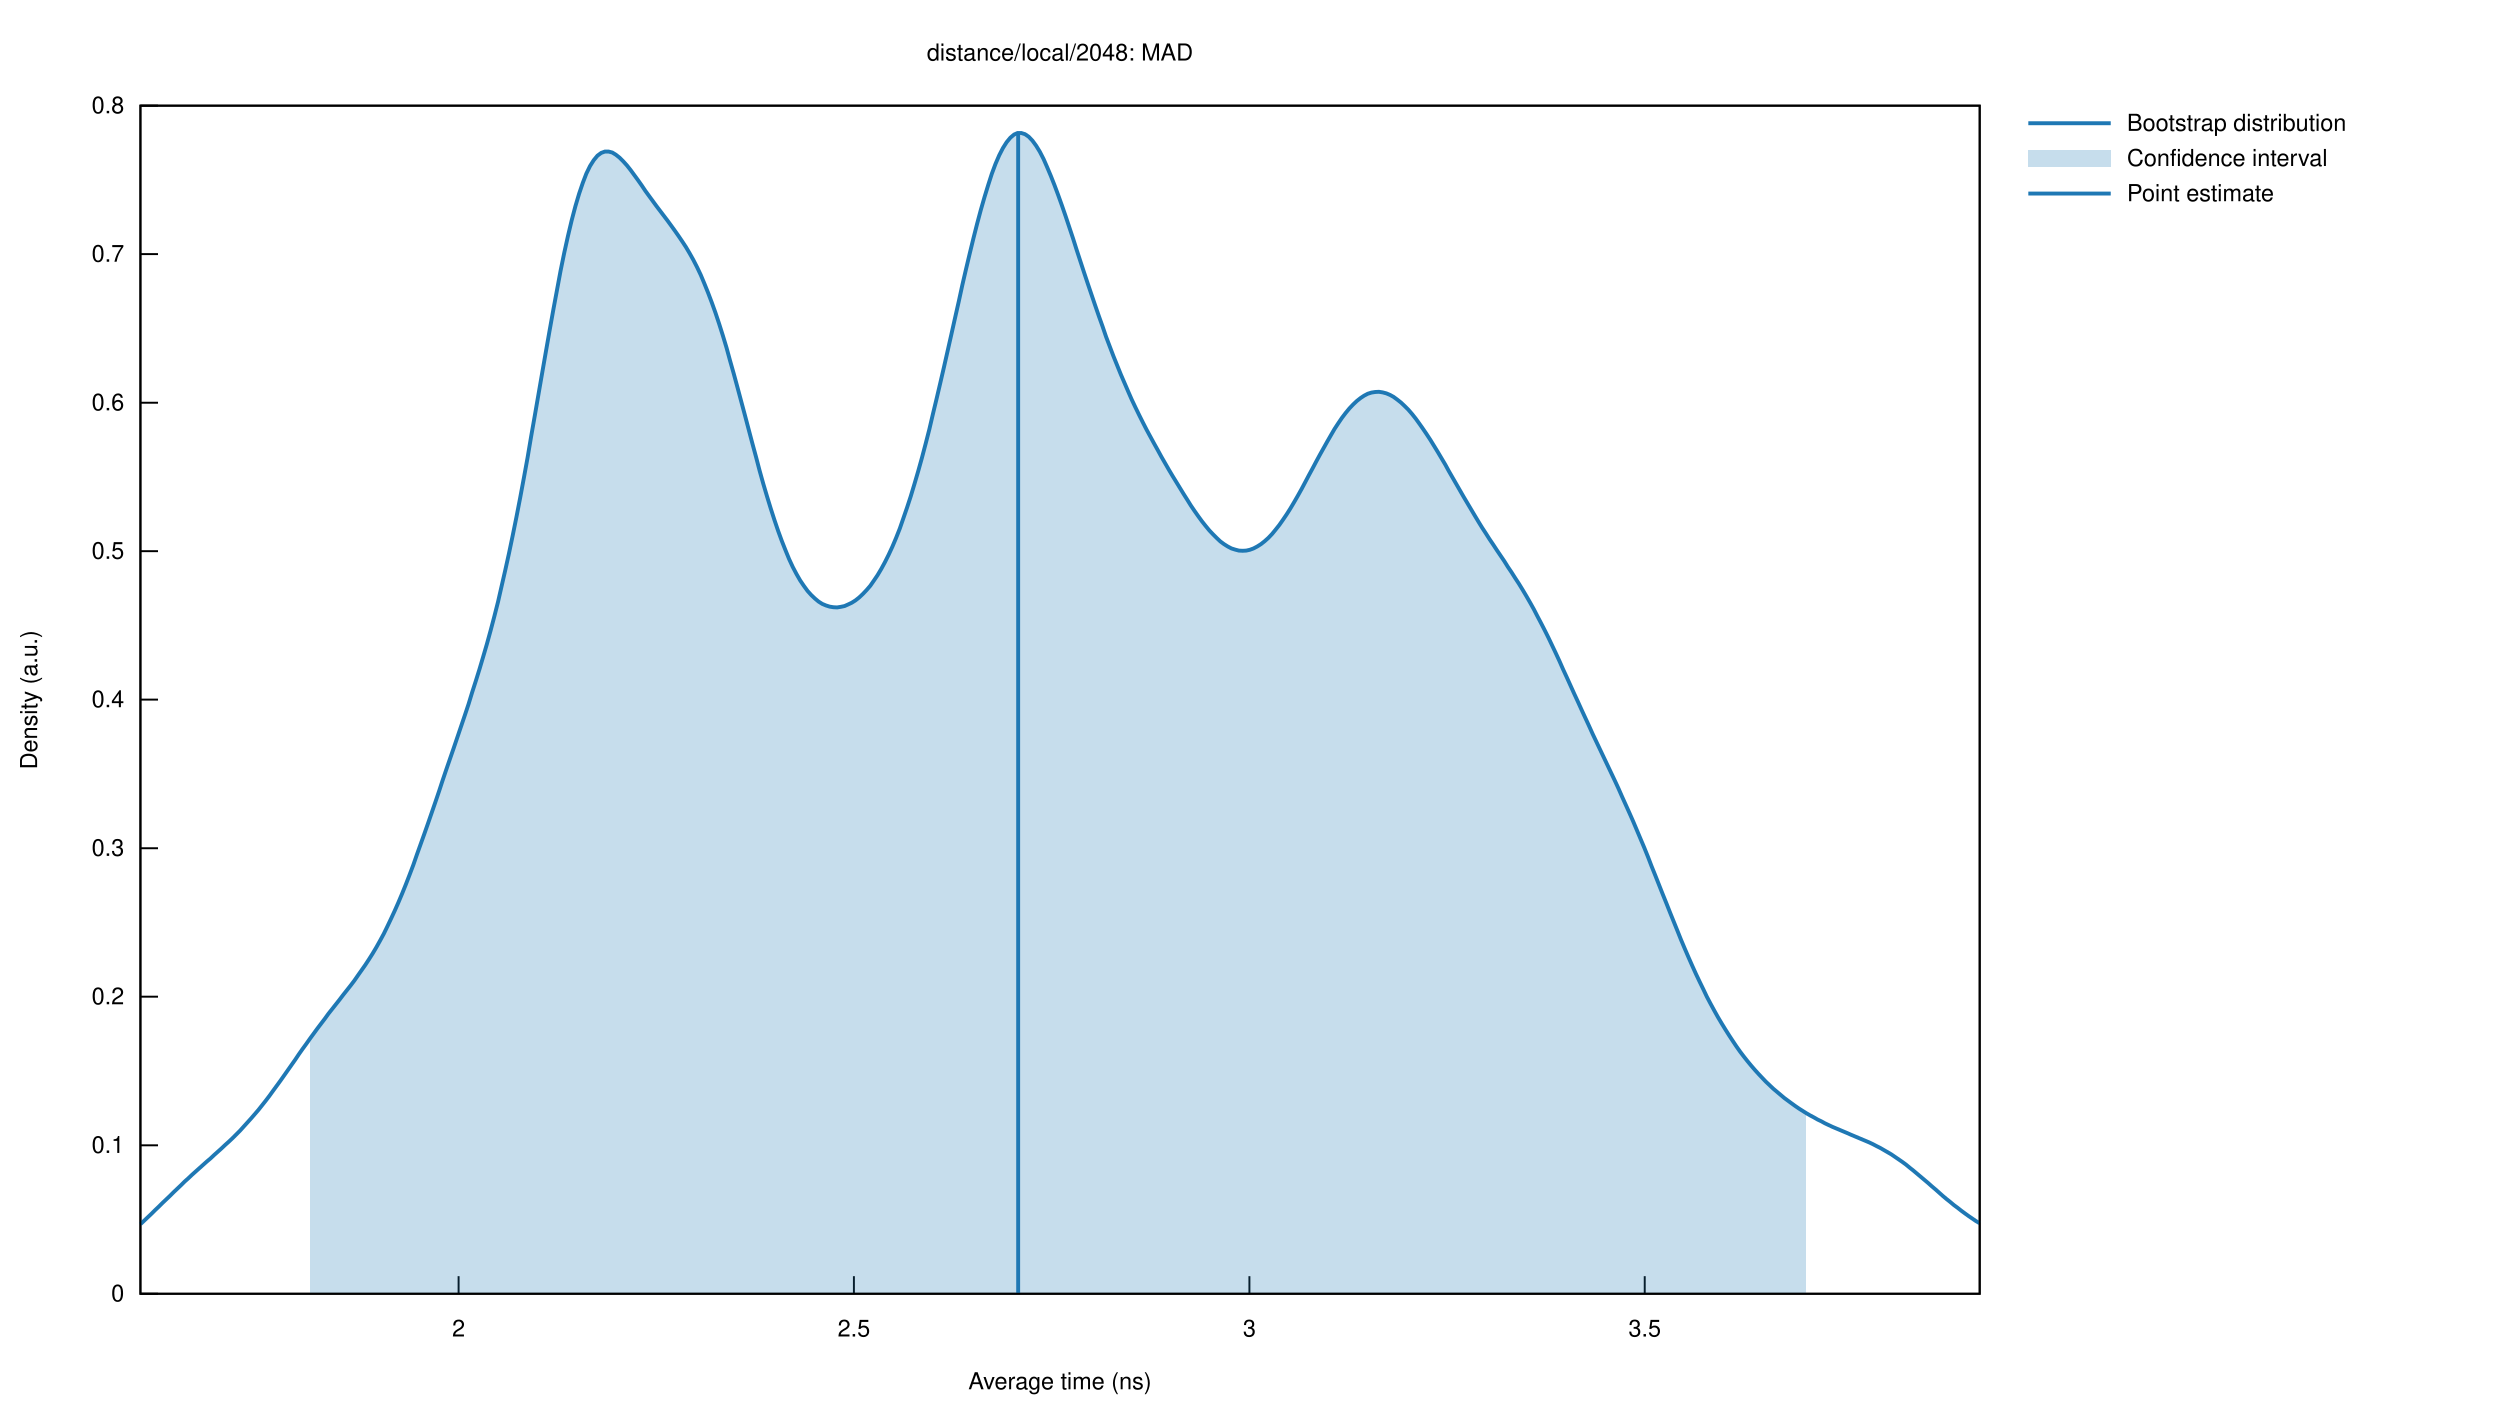
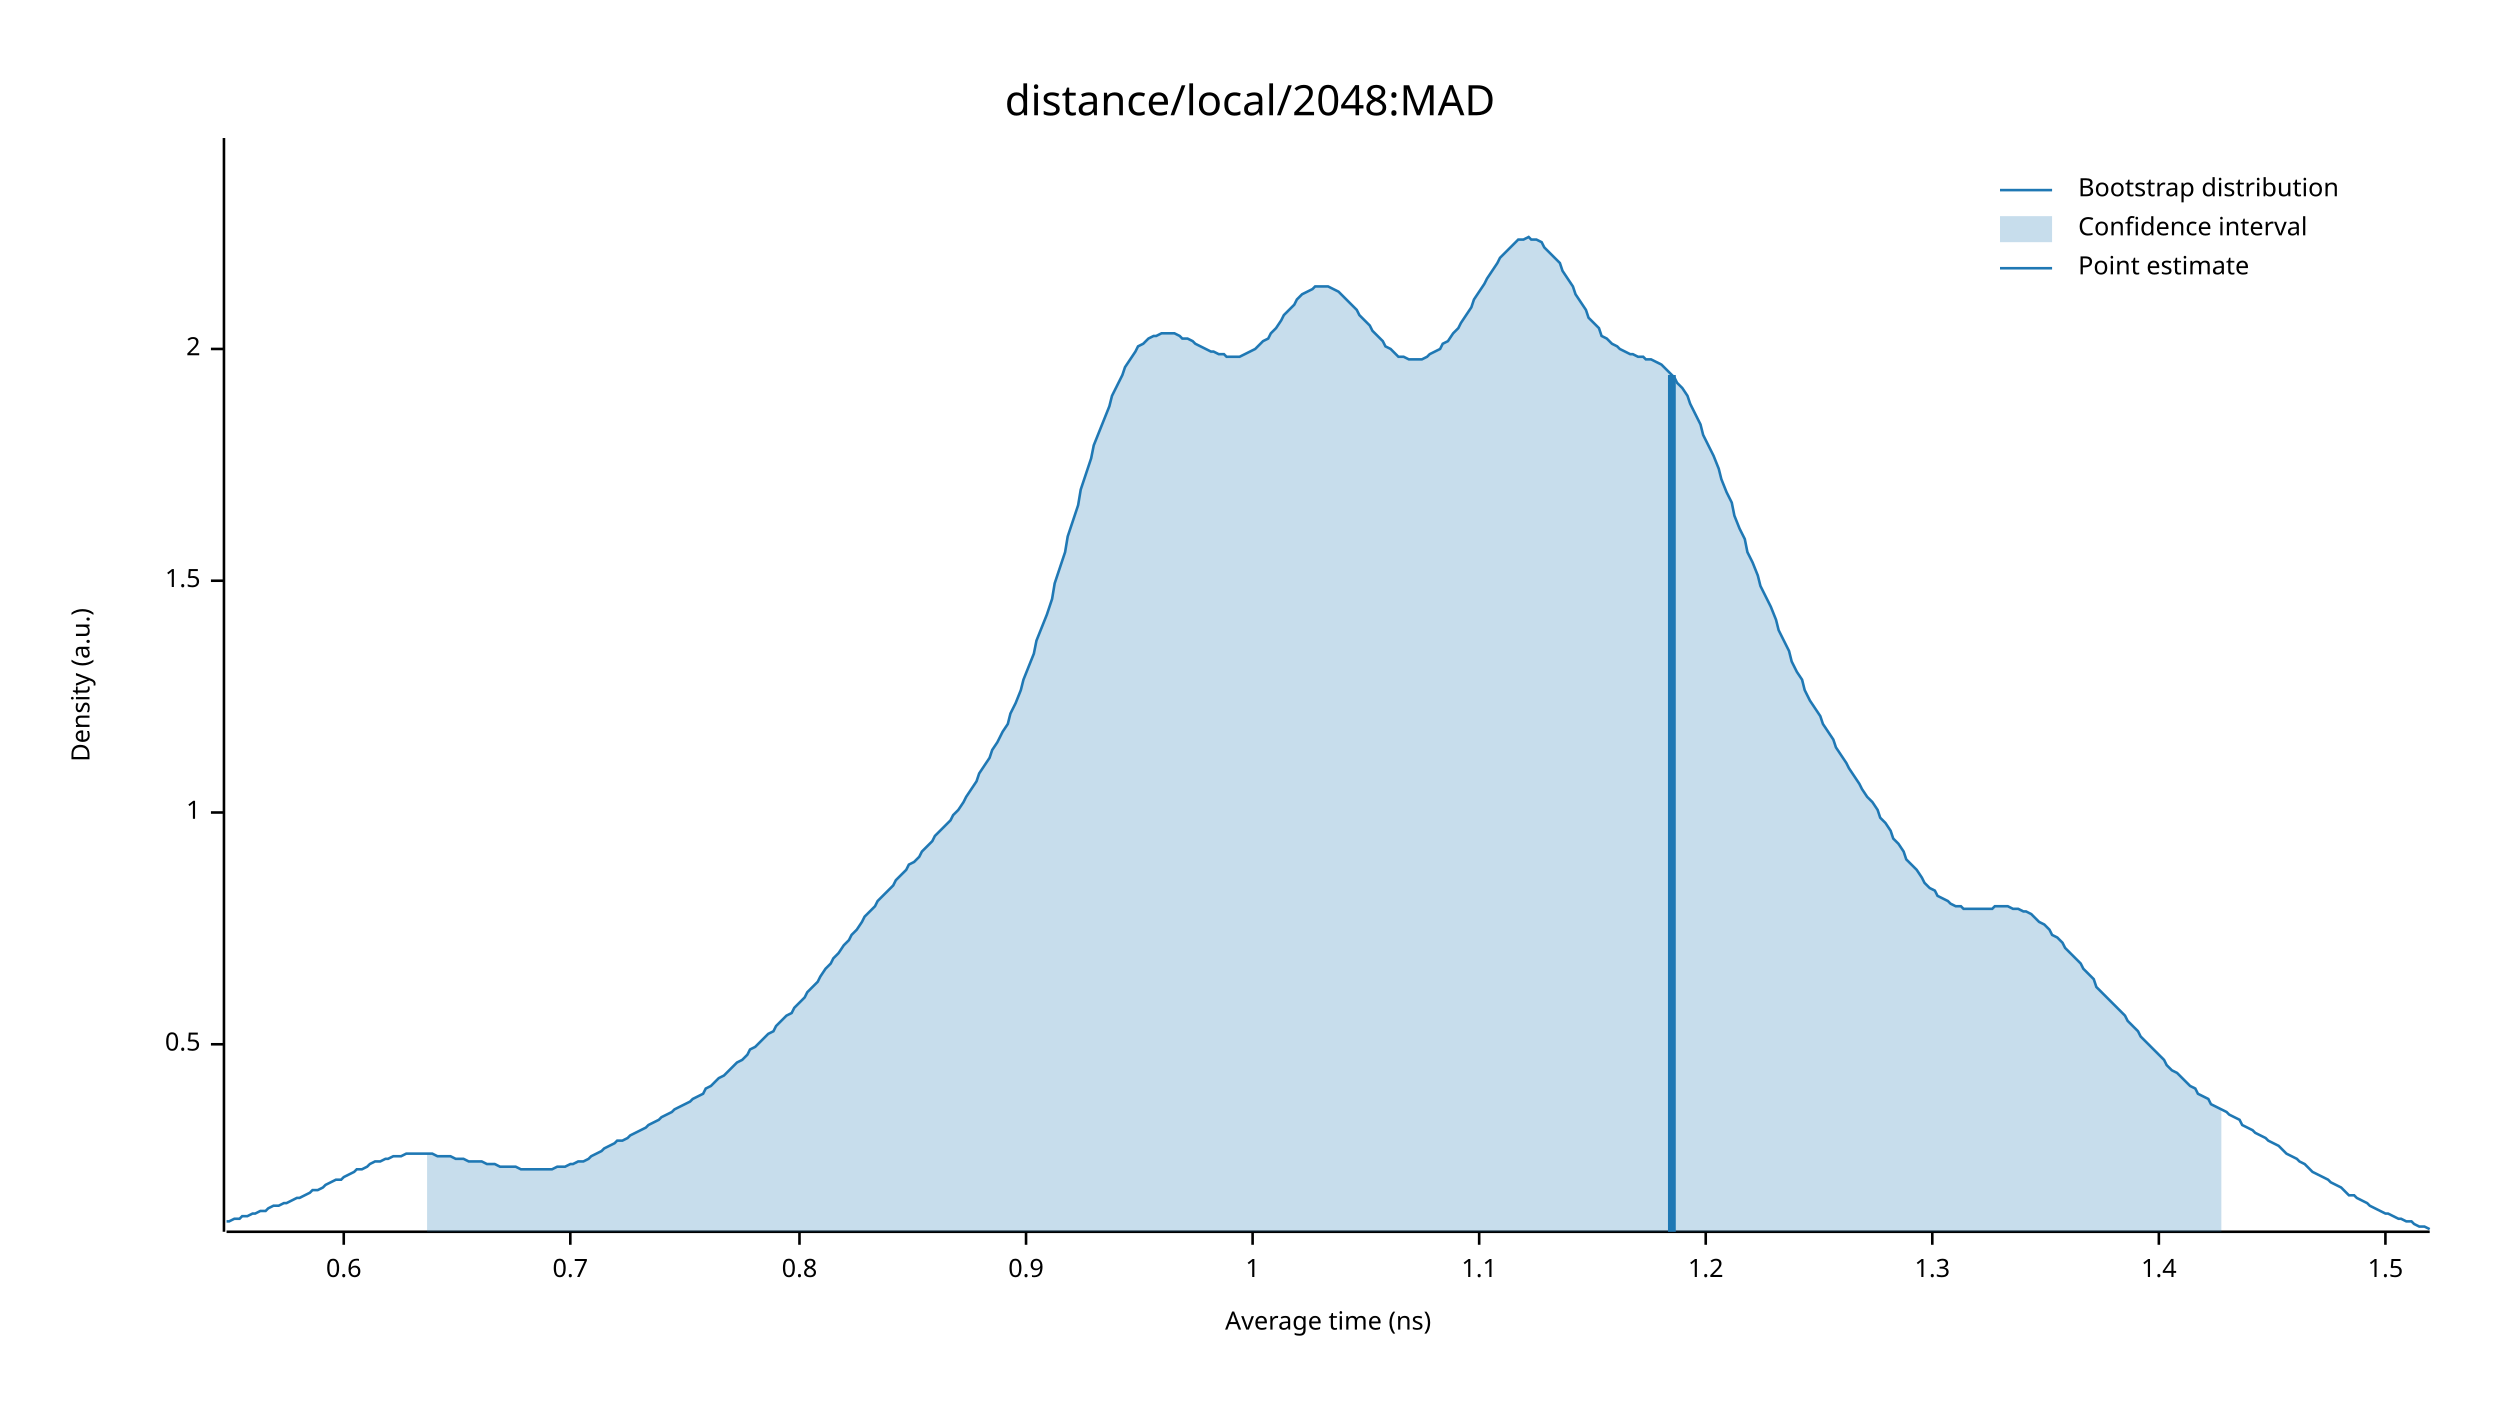
- <svg xmlns="http://www.w3.org/2000/svg" xmlns:xlink="http://www.w3.org/1999/xlink" viewBox="0 0 1280 720">
-   <g id="gnuplot_canvas">
-     <rect x="0" y="0" width="1280" height="720" fill="none" />
-     <defs>
-       <circle id="gpDot" r="0.5" stroke-width="0.5" stroke="currentColor" />
-       <path id="gpPt0" stroke-width="0.222" stroke="currentColor" d="M-1,0 h2 M0,-1 v2" />
-       <path id="gpPt1" stroke-width="0.222" stroke="currentColor" d="M-1,-1 L1,1 M1,-1 L-1,1" />
-       <path id="gpPt2" stroke-width="0.222" stroke="currentColor" d="M-1,0 L1,0 M0,-1 L0,1 M-1,-1 L1,1 M-1,1 L1,-1" />
-       <rect id="gpPt3" stroke-width="0.222" stroke="currentColor" x="-1" y="-1" width="2" height="2" />
-       <rect id="gpPt4" stroke-width="0.222" stroke="currentColor" fill="currentColor" x="-1" y="-1" width="2" height="2" />
-       <circle id="gpPt5" stroke-width="0.222" stroke="currentColor" cx="0" cy="0" r="1" />
-       <use xlink:href="#gpPt5" id="gpPt6" fill="currentColor" stroke="none" />
-       <path id="gpPt7" stroke-width="0.222" stroke="currentColor" d="M0,-1.33 L-1.33,0.67 L1.33,0.67 z" />
-       <use xlink:href="#gpPt7" id="gpPt8" fill="currentColor" stroke="none" />
-       <use xlink:href="#gpPt7" id="gpPt9" stroke="currentColor" transform="rotate(180)" />
-       <use xlink:href="#gpPt9" id="gpPt10" fill="currentColor" stroke="none" />
-       <use xlink:href="#gpPt3" id="gpPt11" stroke="currentColor" transform="rotate(45)" />
-       <use xlink:href="#gpPt11" id="gpPt12" fill="currentColor" stroke="none" />
-       <path id="gpPt13" stroke-width="0.222" stroke="currentColor" d="M0,1.330 L1.265,0.411 L0.782,-1.067 L-0.782,-1.076 L-1.265,0.411 z" />
-       <use xlink:href="#gpPt13" id="gpPt14" fill="currentColor" stroke="none" />
-       <filter id="textbox" filterUnits="objectBoundingBox" x="0" y="0" height="1" width="1">
-         <feFlood flood-color="white" flood-opacity="1" result="bgnd" />
-         <feComposite in="SourceGraphic" in2="bgnd" operator="atop" />
-       </filter>
-       <filter id="greybox" filterUnits="objectBoundingBox" x="0" y="0" height="1" width="1">
-         <feFlood flood-color="lightgrey" flood-opacity="1" result="grey" />
-         <feComposite in="SourceGraphic" in2="grey" operator="atop" />
-       </filter>
-     </defs>
-     <g fill="none" color="white" stroke="currentColor" stroke-width="1.00" stroke-linecap="butt" stroke-linejoin="miter">
- </g>
-     <g fill="none" color="black" stroke="currentColor" stroke-width="1.00" stroke-linecap="butt" stroke-linejoin="miter">
-       <path stroke="black" d="M71.9,662.4 L80.9,662.4  " />
-       <g transform="translate(63.6,666.3)" stroke="none" fill="black" font-family="Helvetica" font-size="12.00" text-anchor="end">
-         <text>
-           <tspan font-family="Helvetica"> 0</tspan>
-         </text>
-       </g>
-     </g>
-     <g fill="none" color="black" stroke="currentColor" stroke-width="1.00" stroke-linecap="butt" stroke-linejoin="miter">
-       <path stroke="black" d="M71.9,586.4 L80.9,586.4  " />
-       <g transform="translate(63.6,590.3)" stroke="none" fill="black" font-family="Helvetica" font-size="12.00" text-anchor="end">
-         <text>
-           <tspan font-family="Helvetica"> 0.1</tspan>
-         </text>
-       </g>
-     </g>
-     <g fill="none" color="black" stroke="currentColor" stroke-width="1.00" stroke-linecap="butt" stroke-linejoin="miter">
-       <path stroke="black" d="M71.9,510.3 L80.9,510.3  " />
-       <g transform="translate(63.6,514.2)" stroke="none" fill="black" font-family="Helvetica" font-size="12.00" text-anchor="end">
-         <text>
-           <tspan font-family="Helvetica"> 0.2</tspan>
-         </text>
-       </g>
-     </g>
-     <g fill="none" color="black" stroke="currentColor" stroke-width="1.00" stroke-linecap="butt" stroke-linejoin="miter">
-       <path stroke="black" d="M71.9,434.3 L80.9,434.3  " />
-       <g transform="translate(63.6,438.2)" stroke="none" fill="black" font-family="Helvetica" font-size="12.00" text-anchor="end">
-         <text>
-           <tspan font-family="Helvetica"> 0.3</tspan>
-         </text>
-       </g>
-     </g>
-     <g fill="none" color="black" stroke="currentColor" stroke-width="1.00" stroke-linecap="butt" stroke-linejoin="miter">
-       <path stroke="black" d="M71.9,358.2 L80.9,358.2  " />
-       <g transform="translate(63.6,362.1)" stroke="none" fill="black" font-family="Helvetica" font-size="12.00" text-anchor="end">
-         <text>
-           <tspan font-family="Helvetica"> 0.4</tspan>
-         </text>
-       </g>
-     </g>
-     <g fill="none" color="black" stroke="currentColor" stroke-width="1.00" stroke-linecap="butt" stroke-linejoin="miter">
-       <path stroke="black" d="M71.9,282.2 L80.9,282.2  " />
-       <g transform="translate(63.6,286.1)" stroke="none" fill="black" font-family="Helvetica" font-size="12.00" text-anchor="end">
-         <text>
-           <tspan font-family="Helvetica"> 0.5</tspan>
-         </text>
-       </g>
-     </g>
-     <g fill="none" color="black" stroke="currentColor" stroke-width="1.00" stroke-linecap="butt" stroke-linejoin="miter">
-       <path stroke="black" d="M71.9,206.2 L80.9,206.2  " />
-       <g transform="translate(63.6,210.1)" stroke="none" fill="black" font-family="Helvetica" font-size="12.00" text-anchor="end">
-         <text>
-           <tspan font-family="Helvetica"> 0.6</tspan>
-         </text>
-       </g>
-     </g>
-     <g fill="none" color="black" stroke="currentColor" stroke-width="1.00" stroke-linecap="butt" stroke-linejoin="miter">
-       <path stroke="black" d="M71.9,130.1 L80.9,130.1  " />
-       <g transform="translate(63.6,134.0)" stroke="none" fill="black" font-family="Helvetica" font-size="12.00" text-anchor="end">
-         <text>
-           <tspan font-family="Helvetica"> 0.7</tspan>
-         </text>
-       </g>
-     </g>
-     <g fill="none" color="black" stroke="currentColor" stroke-width="1.00" stroke-linecap="butt" stroke-linejoin="miter">
-       <path stroke="black" d="M71.9,54.1 L80.9,54.1  " />
-       <g transform="translate(63.6,58.0)" stroke="none" fill="black" font-family="Helvetica" font-size="12.00" text-anchor="end">
-         <text>
-           <tspan font-family="Helvetica"> 0.8</tspan>
-         </text>
-       </g>
-     </g>
-     <g fill="none" color="black" stroke="currentColor" stroke-width="1.00" stroke-linecap="butt" stroke-linejoin="miter">
-       <path stroke="black" d="M234.8,662.4 L234.8,653.4  " />
-       <g transform="translate(234.8,684.3)" stroke="none" fill="black" font-family="Helvetica" font-size="12.00" text-anchor="middle">
-         <text>
-           <tspan font-family="Helvetica"> 2</tspan>
-         </text>
-       </g>
-     </g>
-     <g fill="none" color="black" stroke="currentColor" stroke-width="1.00" stroke-linecap="butt" stroke-linejoin="miter">
-       <path stroke="black" d="M437.2,662.4 L437.2,653.4  " />
-       <g transform="translate(437.2,684.3)" stroke="none" fill="black" font-family="Helvetica" font-size="12.00" text-anchor="middle">
-         <text>
-           <tspan font-family="Helvetica"> 2.5</tspan>
-         </text>
-       </g>
-     </g>
-     <g fill="none" color="black" stroke="currentColor" stroke-width="1.00" stroke-linecap="butt" stroke-linejoin="miter">
-       <path stroke="black" d="M639.7,662.4 L639.7,653.4  " />
-       <g transform="translate(639.7,684.3)" stroke="none" fill="black" font-family="Helvetica" font-size="12.00" text-anchor="middle">
-         <text>
-           <tspan font-family="Helvetica"> 3</tspan>
-         </text>
-       </g>
-     </g>
-     <g fill="none" color="black" stroke="currentColor" stroke-width="1.00" stroke-linecap="butt" stroke-linejoin="miter">
-       <path stroke="black" d="M842.1,662.4 L842.1,653.4  " />
-       <g transform="translate(842.1,684.3)" stroke="none" fill="black" font-family="Helvetica" font-size="12.00" text-anchor="middle">
-         <text>
-           <tspan font-family="Helvetica"> 3.5</tspan>
-         </text>
-       </g>
-     </g>
-     <g fill="none" color="black" stroke="currentColor" stroke-width="1.00" stroke-linecap="butt" stroke-linejoin="miter">
- </g>
-     <g fill="none" color="black" stroke="currentColor" stroke-width="1.00" stroke-linecap="butt" stroke-linejoin="miter">
-       <path stroke="black" d="M71.9,54.1 L71.9,662.4 L1013.6,662.4 L1013.6,54.1 L71.9,54.1 Z  " />
-     </g>
-     <g fill="none" color="black" stroke="currentColor" stroke-width="1.00" stroke-linecap="butt" stroke-linejoin="miter">
-       <g transform="translate(19.0,358.3) rotate(270)" stroke="none" fill="black" font-family="Helvetica" font-size="12.00" text-anchor="middle">
-         <text>
-           <tspan font-family="Helvetica">Density (a.u.)</tspan>
-         </text>
-       </g>
-     </g>
-     <g fill="none" color="black" stroke="currentColor" stroke-width="1.00" stroke-linecap="butt" stroke-linejoin="miter">
-       <g transform="translate(542.7,711.3)" stroke="none" fill="black" font-family="Helvetica" font-size="12.00" text-anchor="middle">
-         <text>
-           <tspan font-family="Helvetica">Average time (ns)</tspan>
-         </text>
-       </g>
-     </g>
-     <g fill="none" color="black" stroke="currentColor" stroke-width="1.00" stroke-linecap="butt" stroke-linejoin="miter">
-       <g transform="translate(542.7,31.0)" stroke="none" fill="black" font-family="Helvetica" font-size="12.00" text-anchor="middle">
-         <text>
-           <tspan font-family="Helvetica">distance/local/2048: MAD</tspan>
-         </text>
-       </g>
-     </g>
-     <g fill="none" color="black" stroke="currentColor" stroke-width="1.00" stroke-linecap="butt" stroke-linejoin="miter">
- </g>
-     <g id="gnuplot_plot_1">
-       <g fill="none" color="white" stroke="currentColor" stroke-width="2.00" stroke-linecap="butt" stroke-linejoin="miter">
- </g>
-       <g fill="none" color="black" stroke="currentColor" stroke-width="2.00" stroke-linecap="butt" stroke-linejoin="miter">
-         <g transform="translate(1089.0,67.0)" stroke="none" fill="black" font-family="Helvetica" font-size="12.00" text-anchor="start">
-           <text>
-             <tspan font-family="Helvetica">Bootstrap distribution</tspan>
-           </text>
-         </g>
-       </g>
-       <g fill="none" color="black" stroke="currentColor" stroke-width="2.00" stroke-linecap="butt" stroke-linejoin="miter">
-         <path stroke="rgb( 31, 120, 180)" d="M1038.5,63.1 L1080.7,63.1 M71.9,626.8 L73.8,625.0 L75.7,623.2 L77.6,621.4 L79.4,619.6 L81.3,617.8   L83.2,615.9 L85.1,614.1 L87.0,612.3 L88.9,610.4 L90.8,608.6 L92.7,606.8 L94.5,605.0 L96.4,603.3   L98.3,601.5 L100.2,599.8 L102.1,598.1 L104.0,596.4 L105.9,594.7 L107.8,593.1 L109.6,591.4 L111.5,589.7   L113.4,588.0 L115.3,586.2 L117.2,584.5 L119.1,582.7 L121.0,580.8 L122.9,578.9 L124.7,576.9 L126.6,574.8   L128.5,572.7 L130.4,570.5 L132.3,568.3 L134.2,565.9 L136.1,563.5 L138.0,561.0 L139.8,558.5 L141.7,555.9   L143.6,553.3 L145.5,550.6 L147.4,547.9 L149.3,545.2 L151.2,542.5 L153.0,539.8 L154.9,537.1 L156.8,534.5   L158.7,531.8 L160.6,529.2 L162.5,526.6 L164.4,524.1 L166.3,521.6 L168.1,519.1 L170.0,516.7 L171.9,514.3   L173.8,511.9 L175.7,509.4 L177.6,507.0 L179.5,504.6 L181.4,502.1 L183.2,499.5 L185.1,496.8 L187.0,494.1   L188.9,491.2 L190.8,488.2 L192.7,485.0 L194.6,481.6 L196.5,478.1 L198.3,474.4 L200.2,470.4 L202.1,466.3   L204.0,462.0 L205.9,457.5 L207.8,452.8 L209.7,447.9 L211.6,442.9 L213.4,437.7 L215.3,432.4 L217.2,427.1   L219.1,421.7 L221.0,416.2 L222.9,410.7 L224.8,405.1 L226.6,399.6 L228.5,394.0 L230.4,388.5 L232.3,383.0   L234.2,377.4 L236.1,371.8 L238.0,366.2 L239.9,360.5 L241.7,354.6 L243.6,348.7 L245.5,342.6 L247.4,336.2   L249.3,329.7 L251.2,322.8 L253.1,315.6 L255.0,308.1 L256.8,300.2 L258.7,291.9 L260.6,283.3 L262.5,274.2   L264.4,264.8 L266.3,255.0 L268.2,244.8 L270.1,234.4 L271.9,223.7 L273.8,212.9 L275.7,201.9 L277.6,190.9   L279.5,180.0 L281.4,169.2 L283.3,158.6 L285.2,148.4 L287.0,138.7 L288.9,129.4 L290.8,120.8 L292.7,112.8   L294.6,105.6 L296.5,99.2 L298.4,93.6 L300.2,88.9 L302.1,85.0 L304.0,82.0 L305.9,79.7 L307.8,78.3   L309.7,77.6 L311.6,77.6 L313.5,78.1 L315.3,79.2 L317.2,80.7 L319.1,82.6 L321.0,84.7 L322.9,87.1   L324.8,89.7 L326.7,92.3 L328.6,95.0 L330.4,97.7 L332.3,100.3 L334.2,102.9 L336.1,105.5 L338.0,108.0   L339.9,110.5 L341.8,113.0 L343.7,115.6 L345.5,118.1 L347.4,120.8 L349.3,123.6 L351.2,126.5 L353.1,129.7   L355.0,133.1 L356.9,136.8 L358.8,140.8 L360.6,145.1 L362.5,149.8 L364.4,154.8 L366.3,160.1 L368.2,165.8   L370.1,171.8 L372.0,178.1 L373.8,184.7 L375.7,191.4 L377.6,198.4 L379.5,205.5 L381.4,212.6 L383.3,219.8   L385.2,227.0 L387.1,234.0 L388.9,240.9 L390.8,247.7 L392.7,254.1 L394.6,260.3 L396.5,266.2 L398.4,271.8   L400.3,277.0 L402.2,281.8 L404.0,286.2 L405.9,290.3 L407.8,293.9 L409.7,297.2 L411.6,300.0 L413.5,302.6   L415.4,304.7 L417.3,306.5 L419.1,308.0 L421.0,309.2 L422.9,310.0 L424.8,310.6 L426.7,310.9 L428.6,311.0   L430.5,310.7 L432.4,310.3 L434.2,309.5 L436.1,308.6 L438.0,307.4 L439.9,305.9 L441.8,304.1 L443.7,302.1   L445.6,299.9 L447.4,297.3 L449.3,294.5 L451.2,291.3 L453.1,287.8 L455.0,284.0 L456.9,279.9 L458.8,275.4   L460.7,270.6 L462.5,265.4 L464.4,259.9 L466.3,254.1 L468.2,247.8 L470.1,241.3 L472.0,234.5 L473.9,227.3   L475.8,219.9 L477.6,212.2 L479.5,204.3 L481.4,196.2 L483.3,188.0 L485.2,179.6 L487.1,171.2 L489.0,162.7   L490.9,154.3 L492.7,146.0 L494.6,137.8 L496.5,129.8 L498.4,122.0 L500.3,114.5 L502.2,107.4 L504.1,100.8   L506.0,94.6 L507.8,89.0 L509.7,83.9 L511.6,79.5 L513.5,75.8 L515.4,72.8 L517.3,70.5 L519.2,68.9   L521.0,68.1 L522.9,68.1 L524.8,68.7 L526.7,70.0 L528.6,72.0 L530.5,74.6 L532.4,77.7 L534.3,81.4   L536.1,85.5 L538.0,90.0 L539.9,94.8 L541.8,99.9 L543.7,105.2 L545.6,110.7 L547.5,116.4 L549.4,122.1   L551.2,127.8 L553.1,133.6 L555.0,139.4 L556.9,145.1 L558.8,150.7 L560.7,156.3 L562.6,161.8 L564.5,167.1   L566.3,172.4 L568.2,177.4 L570.1,182.4 L572.0,187.1 L573.9,191.8 L575.8,196.2 L577.7,200.6 L579.5,204.7   L581.4,208.7 L583.3,212.6 L585.2,216.4 L587.1,220.1 L589.0,223.6 L590.9,227.1 L592.8,230.5 L594.6,233.8   L596.5,237.1 L598.4,240.4 L600.3,243.6 L602.2,246.7 L604.1,249.8 L606.0,252.9 L607.9,255.9 L609.7,258.8   L611.6,261.6 L613.5,264.3 L615.4,266.9 L617.3,269.3 L619.2,271.6 L621.1,273.6 L623.0,275.5 L624.8,277.2   L626.7,278.6 L628.6,279.8 L630.5,280.8 L632.4,281.4 L634.3,281.9 L636.2,282.0 L638.1,281.9 L639.9,281.5   L641.8,280.8 L643.7,279.8 L645.6,278.6 L647.5,277.1 L649.4,275.4 L651.3,273.4 L653.1,271.2 L655.0,268.8   L656.9,266.1 L658.8,263.3 L660.7,260.3 L662.6,257.1 L664.5,253.8 L666.4,250.4 L668.2,247.0 L670.1,243.4   L672.0,239.9 L673.9,236.3 L675.8,232.8 L677.7,229.4 L679.6,226.0 L681.5,222.7 L683.3,219.6 L685.2,216.7   L687.1,213.9 L689.0,211.4 L690.9,209.1 L692.8,207.1 L694.7,205.3 L696.6,203.8 L698.4,202.6 L700.3,201.6   L702.2,201.0 L704.1,200.7 L706.0,200.6 L707.9,200.9 L709.8,201.4 L711.7,202.2 L713.5,203.2 L715.4,204.6   L717.3,206.1 L719.2,207.9 L721.1,209.8 L723.0,212.0 L724.9,214.4 L726.7,216.9 L728.6,219.6 L730.5,222.4   L732.4,225.3 L734.3,228.4 L736.2,231.5 L738.1,234.7 L740.0,237.9 L741.8,241.2 L743.7,244.5 L745.6,247.8   L747.5,251.1 L749.4,254.4 L751.3,257.6 L753.2,260.8 L755.1,264.0 L756.9,267.0 L758.8,270.1 L760.7,273.0   L762.6,276.0 L764.5,278.8 L766.4,281.7 L768.3,284.5 L770.2,287.3 L772.0,290.2 L773.9,293.0 L775.8,296.0   L777.7,298.9 L779.6,302.0 L781.5,305.2 L783.4,308.5 L785.3,311.9 L787.1,315.4 L789.0,319.0 L790.9,322.7   L792.8,326.5 L794.7,330.5 L796.6,334.5 L798.5,338.6 L800.3,342.7 L802.2,346.8 L804.1,351.0 L806.0,355.2   L807.9,359.3 L809.8,363.5 L811.7,367.6 L813.6,371.7 L815.4,375.7 L817.3,379.7 L819.2,383.7 L821.1,387.7   L823.0,391.7 L824.9,395.7 L826.8,399.7 L828.7,403.8 L830.5,407.9 L832.4,412.1 L834.3,416.3 L836.2,420.6   L838.1,425.1 L840.0,429.6 L841.9,434.1 L843.8,438.8 L845.6,443.5 L847.5,448.2 L849.4,453.0 L851.3,457.8   L853.2,462.5 L855.1,467.3 L857.0,472.0 L858.9,476.7 L860.7,481.2 L862.6,485.7 L864.5,490.1 L866.4,494.4   L868.3,498.6 L870.2,502.6 L872.1,506.5 L873.9,510.3 L875.8,513.9 L877.7,517.4 L879.6,520.8 L881.5,524.0   L883.4,527.1 L885.3,530.1 L887.2,533.0 L889.0,535.7 L890.9,538.4 L892.8,540.9 L894.7,543.3 L896.6,545.6   L898.5,547.8 L900.4,549.9 L902.3,551.9 L904.1,553.8 L906.0,555.6 L907.9,557.4 L909.8,559.0 L911.7,560.6   L913.6,562.2 L915.5,563.6 L917.4,565.0 L919.2,566.3 L921.1,567.6 L923.0,568.8 L924.9,570.0 L926.8,571.1   L928.7,572.1 L930.6,573.2 L932.5,574.1 L934.3,575.1 L936.2,576.0 L938.1,576.9 L940.0,577.7 L941.9,578.5   L943.8,579.3 L945.7,580.1 L947.5,580.9 L949.4,581.7 L951.3,582.5 L953.2,583.3 L955.1,584.1 L957.0,584.9   L958.9,585.8 L960.8,586.8 L962.6,587.7 L964.5,588.8 L966.4,589.9 L968.3,591.0 L970.2,592.3 L972.1,593.6   L974.0,594.9 L975.9,596.3 L977.7,597.8 L979.6,599.3 L981.5,600.9 L983.4,602.5 L985.3,604.1 L987.2,605.7   L989.1,607.4 L991.0,609.0 L992.8,610.6 L994.7,612.3 L996.6,613.9 L998.5,615.4 L1000.4,617.0 L1002.3,618.4   L1004.2,619.9 L1006.1,621.3 L1007.9,622.6 L1009.8,623.9 L1011.7,625.2 L1013.6,626.3  " />
-       </g>
-     </g>
-     <g id="gnuplot_plot_2">
-       <g fill="none" color="white" stroke="rgb( 31, 120, 180)" stroke-width="1.00" stroke-linecap="butt" stroke-linejoin="miter">
- </g>
-       <g fill="none" color="black" stroke="currentColor" stroke-width="1.00" stroke-linecap="butt" stroke-linejoin="miter">
-         <g transform="translate(1089.0,85.0)" stroke="none" fill="black" font-family="Helvetica" font-size="12.00" text-anchor="start">
-           <text>
-             <tspan font-family="Helvetica">Confidence interval</tspan>
-           </text>
-         </g>
-       </g>
-       <g fill="none" color="black" stroke="currentColor" stroke-width="1.00" stroke-linecap="butt" stroke-linejoin="miter">
-         <g stroke="none" shape-rendering="crispEdges">
-           <polygon fill="rgb( 31, 120, 180)" fill-opacity="0.25" points="1038.5,85.6 1080.7,85.6 1080.7,76.6 1038.5,76.6 " />
-           <polygon fill="rgb( 31, 120, 180)" fill-opacity="0.25" points="158.7,531.8 160.6,529.2 162.5,526.6 164.4,524.1 166.3,521.6 168.1,519.1 170.0,516.7 171.9,514.3 173.8,511.9 175.7,509.4 177.6,507.0 179.5,504.6 181.4,502.1 183.2,499.5 185.1,496.8 187.0,494.1 188.9,491.2 190.8,488.2 192.7,485.0 194.6,481.6 196.5,478.1 198.3,474.4 200.2,470.4 202.1,466.3 204.0,462.0 205.9,457.5 207.8,452.8 209.7,447.9 211.6,442.9 213.4,437.7 215.3,432.4 217.2,427.1 219.1,421.7 221.0,416.2 222.9,410.7 224.8,405.1 226.6,399.6 228.5,394.0 230.4,388.5 232.3,383.0 234.2,377.4 236.1,371.8 238.0,366.2 239.9,360.5 241.7,354.6 243.6,348.7 245.5,342.6 247.4,336.2 249.3,329.7 251.2,322.8 253.1,315.6 255.0,308.1 256.8,300.2 258.7,291.9 260.6,283.3 262.5,274.2 264.4,264.8 266.3,255.0 268.2,244.8 270.1,234.4 271.9,223.7 273.8,212.9 275.7,201.9 277.6,190.9 279.5,180.0 281.4,169.2 283.3,158.6 285.2,148.4 287.0,138.7 288.9,129.4 290.8,120.8 292.7,112.8 294.6,105.6 296.5,99.2 298.4,93.6 300.2,88.9 302.1,85.0 304.0,82.0 305.9,79.7 307.8,78.3 309.7,77.6 311.6,77.6 313.5,78.1 315.3,79.2 317.2,80.7 319.1,82.6 321.0,84.7 322.9,87.1 324.8,89.7 326.7,92.3 328.6,95.0 330.4,97.7 332.3,100.3 334.2,102.9 336.1,105.5 338.0,108.0 339.9,110.5 341.8,113.0 343.7,115.6 345.5,118.1 347.4,120.8 349.3,123.6 351.2,126.5 353.1,129.7 355.0,133.1 356.9,136.8 358.8,140.8 360.6,145.1 362.5,149.8 364.4,154.8 366.3,160.1 368.2,165.8 370.1,171.8 372.0,178.1 373.8,184.7 375.7,191.4 377.6,198.4 379.5,205.5 381.4,212.6 383.3,219.8 385.2,227.0 387.1,234.0 388.9,240.9 390.8,247.7 392.7,254.1 394.6,260.3 396.5,266.2 398.4,271.8 400.3,277.0 402.2,281.8 404.0,286.2 405.9,290.3 407.8,293.9 409.7,297.2 411.6,300.0 413.5,302.6 415.4,304.7 417.3,306.5 419.1,308.0 421.0,309.2 422.9,310.0 424.8,310.6 426.7,310.9 428.6,311.0 430.5,310.7 432.4,310.3 434.2,309.5 436.1,308.6 438.0,307.4 439.9,305.9 441.8,304.1 443.7,302.1 445.6,299.9 447.4,297.3 449.3,294.5 451.2,291.3 453.1,287.8 455.0,284.0 456.9,279.9 458.8,275.4 460.7,270.6 462.5,265.4 464.4,259.9 466.3,254.1 468.2,247.8 470.1,241.3 472.0,234.5 473.9,227.3 475.8,219.9 477.6,212.2 479.5,204.3 481.4,196.2 483.3,188.0 485.2,179.6 487.1,171.2 489.0,162.7 490.9,154.3 492.7,146.0 494.6,137.8 496.5,129.8 498.4,122.0 500.3,114.5 502.2,107.4 504.1,100.8 506.0,94.6 507.8,89.0 509.7,83.9 511.6,79.5 513.5,75.8 515.4,72.8 517.3,70.5 519.2,68.9 521.0,68.1 522.9,68.1 524.8,68.7 526.7,70.0 528.6,72.0 530.5,74.6 532.4,77.7 534.3,81.4 536.1,85.5 538.0,90.0 539.9,94.8 541.8,99.9 543.7,105.2 545.6,110.7 547.5,116.4 549.4,122.1 551.2,127.8 553.1,133.6 555.0,139.4 556.9,145.1 558.8,150.7 560.7,156.3 562.6,161.8 564.5,167.1 566.3,172.4 568.2,177.4 570.1,182.4 572.0,187.1 573.9,191.8 575.8,196.2 577.7,200.6 579.5,204.7 581.4,208.7 583.3,212.6 585.2,216.4 587.1,220.1 589.0,223.6 590.9,227.1 592.8,230.5 594.6,233.8 596.5,237.1 598.4,240.4 600.3,243.6 602.2,246.7 604.1,249.8 606.0,252.9 607.9,255.9 609.7,258.8 611.6,261.6 613.5,264.3 615.4,266.9 617.3,269.3 619.2,271.6 621.1,273.6 623.0,275.5 624.8,277.2 626.7,278.6 628.6,279.8 630.5,280.8 632.4,281.4 634.3,281.9 636.2,282.0 638.1,281.9 639.9,281.5 641.8,280.8 643.7,279.8 645.6,278.6 647.5,277.1 649.4,275.4 651.3,273.4 653.1,271.2 655.0,268.8 656.9,266.1 658.8,263.3 660.7,260.3 662.6,257.1 664.5,253.8 666.4,250.4 668.2,247.0 670.1,243.4 672.0,239.9 673.9,236.3 675.8,232.8 677.7,229.4 679.6,226.0 681.5,222.7 683.3,219.6 685.2,216.7 687.1,213.9 689.0,211.4 690.9,209.1 692.8,207.1 694.7,205.3 696.6,203.8 698.4,202.6 700.3,201.6 702.2,201.0 704.1,200.7 706.0,200.6 707.9,200.9 709.8,201.4 711.7,202.2 713.5,203.2 715.4,204.6 717.3,206.1 719.2,207.9 721.1,209.8 723.0,212.0 724.9,214.4 726.7,216.9 728.6,219.6 730.5,222.4 732.4,225.3 734.3,228.4 736.2,231.5 738.1,234.7 740.0,237.9 741.8,241.2 743.7,244.5 745.6,247.8 747.5,251.1 749.4,254.4 751.3,257.6 753.2,260.8 755.1,264.0 756.9,267.0 758.8,270.1 760.7,273.0 762.6,276.0 764.5,278.8 766.4,281.7 768.3,284.5 770.2,287.3 772.0,290.2 773.9,293.0 775.8,296.0 777.7,298.9 779.6,302.0 781.5,305.2 783.4,308.5 785.3,311.9 787.1,315.4 789.0,319.0 790.9,322.7 792.8,326.5 794.7,330.5 796.6,334.5 798.5,338.6 800.3,342.7 802.2,346.8 804.1,351.0 806.0,355.2 807.9,359.3 809.8,363.5 811.7,367.6 813.6,371.7 815.4,375.7 817.3,379.7 819.2,383.7 821.1,387.7 823.0,391.7 824.9,395.7 826.8,399.7 828.7,403.8 830.5,407.9 832.4,412.1 834.3,416.3 836.2,420.6 838.1,425.1 840.0,429.6 841.9,434.1 843.8,438.8 845.6,443.5 847.5,448.2 849.4,453.0 851.3,457.8 853.2,462.5 855.1,467.3 857.0,472.0 858.9,476.7 860.7,481.2 862.6,485.7 864.5,490.1 866.4,494.4 868.3,498.6 870.2,502.6 872.1,506.5 873.9,510.3 875.8,513.9 877.7,517.4 879.6,520.8 881.5,524.0 883.4,527.1 885.3,530.1 887.2,533.0 889.0,535.7 890.9,538.4 892.8,540.9 894.7,543.3 896.6,545.6 898.5,547.8 900.4,549.9 902.3,551.9 904.1,553.8 906.0,555.6 907.9,557.4 909.8,559.0 911.7,560.6 913.6,562.2 915.5,563.6 917.4,565.0 919.2,566.3 921.1,567.6 923.0,568.8 924.9,570.0 924.9,662.4 923.0,662.4 921.1,662.4 919.2,662.4 917.4,662.4 915.5,662.4 913.6,662.4 911.7,662.4 909.8,662.4 907.9,662.4 906.0,662.4 904.1,662.4 902.3,662.4 900.4,662.4 898.5,662.4 896.6,662.4 894.7,662.4 892.8,662.4 890.9,662.4 889.0,662.4 887.2,662.4 885.3,662.4 883.4,662.4 881.5,662.4 879.6,662.4 877.7,662.4 875.8,662.4 873.9,662.4 872.1,662.4 870.2,662.4 868.3,662.4 866.4,662.4 864.5,662.4 862.6,662.4 860.7,662.4 858.9,662.4 857.0,662.4 855.1,662.4 853.2,662.4 851.3,662.4 849.4,662.4 847.5,662.4 845.6,662.4 843.8,662.4 841.9,662.4 840.0,662.4 838.1,662.4 836.2,662.4 834.3,662.4 832.4,662.4 830.5,662.4 828.7,662.4 826.8,662.4 824.9,662.4 823.0,662.4 821.1,662.4 819.2,662.4 817.3,662.4 815.4,662.4 813.6,662.4 811.7,662.4 809.8,662.4 807.9,662.4 806.0,662.4 804.1,662.4 802.2,662.4 800.3,662.4 798.5,662.4 796.6,662.4 794.7,662.4 792.8,662.4 790.9,662.4 789.0,662.4 787.1,662.4 785.3,662.4 783.4,662.4 781.5,662.4 779.6,662.4 777.7,662.4 775.8,662.4 773.9,662.4 772.0,662.4 770.2,662.4 768.3,662.4 766.4,662.4 764.5,662.4 762.6,662.4 760.7,662.4 758.8,662.4 756.9,662.4 755.1,662.4 753.2,662.4 751.3,662.4 749.4,662.4 747.5,662.4 745.6,662.4 743.7,662.4 741.8,662.4 740.0,662.4 738.1,662.4 736.2,662.4 734.3,662.4 732.4,662.4 730.5,662.4 728.6,662.4 726.7,662.4 724.9,662.4 723.0,662.4 721.1,662.4 719.2,662.4 717.3,662.4 715.4,662.4 713.5,662.4 711.7,662.4 709.8,662.4 707.9,662.4 706.0,662.4 704.1,662.4 702.2,662.4 700.3,662.4 698.4,662.4 696.6,662.4 694.7,662.4 692.8,662.4 690.9,662.4 689.0,662.4 687.1,662.4 685.2,662.4 683.3,662.4 681.5,662.4 679.6,662.4 677.7,662.4 675.8,662.4 673.9,662.4 672.0,662.4 670.1,662.4 668.2,662.4 666.4,662.4 664.5,662.4 662.6,662.4 660.7,662.4 658.8,662.4 656.9,662.4 655.0,662.4 653.1,662.4 651.3,662.4 649.4,662.4 647.5,662.4 645.6,662.4 643.7,662.4 641.8,662.4 639.9,662.4 638.1,662.4 636.2,662.4 634.3,662.4 632.4,662.4 630.5,662.4 628.6,662.4 626.7,662.4 624.8,662.4 623.0,662.4 621.1,662.4 619.2,662.4 617.3,662.4 615.4,662.4 613.5,662.4 611.6,662.4 609.7,662.4 607.9,662.4 606.0,662.4 604.1,662.4 602.2,662.4 600.3,662.4 598.4,662.4 596.5,662.4 594.6,662.4 592.8,662.4 590.9,662.4 589.0,662.4 587.1,662.4 585.2,662.4 583.3,662.4 581.4,662.4 579.5,662.4 577.7,662.4 575.8,662.4 573.9,662.4 572.0,662.4 570.1,662.4 568.2,662.4 566.3,662.4 564.5,662.4 562.6,662.4 560.7,662.4 558.8,662.4 556.9,662.4 555.0,662.4 553.1,662.4 551.2,662.4 549.4,662.4 547.5,662.4 545.6,662.4 543.7,662.4 541.8,662.4 539.9,662.4 538.0,662.4 536.1,662.4 534.3,662.4 532.4,662.4 530.5,662.4 528.6,662.4 526.7,662.4 524.8,662.4 522.9,662.4 521.0,662.4 519.2,662.4 517.3,662.4 515.4,662.4 513.5,662.4 511.6,662.4 509.7,662.4 507.8,662.4 506.0,662.4 504.1,662.4 502.2,662.4 500.3,662.4 498.4,662.4 496.5,662.4 494.6,662.4 492.7,662.4 490.9,662.4 489.0,662.4 487.1,662.4 485.2,662.4 483.3,662.4 481.4,662.4 479.5,662.4 477.6,662.4 475.8,662.4 473.9,662.4 472.0,662.4 470.1,662.4 468.2,662.4 466.3,662.4 464.4,662.4 462.5,662.4 460.7,662.4 458.8,662.4 456.9,662.4 455.0,662.4 453.1,662.4 451.2,662.4 449.3,662.4 447.4,662.4 445.6,662.4 443.7,662.4 441.8,662.4 439.9,662.4 438.0,662.4 436.1,662.4 434.2,662.4 432.4,662.4 430.5,662.4 428.6,662.4 426.7,662.4 424.8,662.4 422.9,662.4 421.0,662.4 419.1,662.4 417.3,662.4 415.4,662.4 413.5,662.4 411.6,662.4 409.7,662.4 407.8,662.4 405.9,662.4 404.0,662.4 402.2,662.4 400.3,662.4 398.4,662.4 396.5,662.4 394.6,662.4 392.7,662.4 390.8,662.4 388.9,662.4 387.1,662.4 385.2,662.4 383.3,662.4 381.4,662.4 379.5,662.4 377.6,662.4 375.7,662.4 373.8,662.4 372.0,662.4 370.1,662.4 368.2,662.4 366.3,662.4 364.4,662.4 362.5,662.4 360.6,662.4 358.8,662.4 356.9,662.4 355.0,662.4 353.1,662.4 351.2,662.4 349.3,662.4 347.4,662.4 345.5,662.4 343.7,662.4 341.8,662.4 339.9,662.4 338.0,662.4 336.1,662.4 334.2,662.4 332.3,662.4 330.4,662.4 328.6,662.4 326.7,662.4 324.8,662.4 322.9,662.4 321.0,662.4 319.1,662.4 317.2,662.4 315.3,662.4 313.5,662.4 311.6,662.4 309.7,662.4 307.8,662.4 305.9,662.4 304.0,662.4 302.1,662.4 300.2,662.4 298.4,662.4 296.5,662.4 294.6,662.4 292.7,662.4 290.8,662.4 288.9,662.4 287.0,662.4 285.2,662.4 283.3,662.4 281.4,662.4 279.5,662.4 277.6,662.4 275.7,662.4 273.8,662.4 271.9,662.4 270.1,662.4 268.2,662.4 266.3,662.4 264.4,662.4 262.5,662.4 260.6,662.4 258.7,662.4 256.8,662.4 255.0,662.4 253.1,662.4 251.2,662.4 249.3,662.4 247.4,662.4 245.5,662.4 243.6,662.4 241.7,662.4 239.9,662.4 238.0,662.4 236.1,662.4 234.2,662.4 232.3,662.4 230.4,662.4 228.5,662.4 226.6,662.4 224.8,662.4 222.9,662.4 221.0,662.4 219.1,662.4 217.2,662.4 215.3,662.4 213.4,662.4 211.6,662.4 209.7,662.4 207.8,662.4 205.9,662.4 204.0,662.4 202.1,662.4 200.2,662.4 198.3,662.4 196.5,662.4 194.6,662.4 192.7,662.4 190.8,662.4 188.9,662.4 187.0,662.4 185.1,662.4 183.2,662.4 181.4,662.4 179.5,662.4 177.6,662.4 175.7,662.4 173.8,662.4 171.9,662.4 170.0,662.4 168.1,662.4 166.3,662.4 164.4,662.4 162.5,662.4 160.6,662.4 158.7,662.4 " />
-         </g>
-       </g>
-     </g>
-     <g id="gnuplot_plot_3">
-       <g fill="none" color="white" stroke="rgb( 31, 120, 180)" stroke-width="2.00" stroke-linecap="butt" stroke-linejoin="miter">
- </g>
-       <g fill="none" color="black" stroke="currentColor" stroke-width="2.00" stroke-linecap="butt" stroke-linejoin="miter">
-         <g transform="translate(1089.0,103.0)" stroke="none" fill="black" font-family="Helvetica" font-size="12.00" text-anchor="start">
-           <text>
-             <tspan font-family="Helvetica">Point estimate</tspan>
-           </text>
-         </g>
-       </g>
-       <g fill="none" color="black" stroke="currentColor" stroke-width="2.00" stroke-linecap="butt" stroke-linejoin="miter">
-         <path stroke="rgb( 31, 120, 180)" d="M1038.5,99.1 L1080.7,99.1 M521.3,662.4 L521.3,68.1  " />
-       </g>
-     </g>
-     <g fill="none" color="black" stroke="currentColor" stroke-width="2.00" stroke-linecap="butt" stroke-linejoin="miter">
- </g>
-     <g fill="none" color="black" stroke="black" stroke-width="1.00" stroke-linecap="butt" stroke-linejoin="miter">
- </g>
-     <g fill="none" color="black" stroke="currentColor" stroke-width="1.00" stroke-linecap="butt" stroke-linejoin="miter">
-       <path stroke="black" d="M71.9,54.1 L71.9,662.4 L1013.6,662.4 L1013.6,54.1 L71.9,54.1 Z  " />
-     </g>
-     <g fill="none" color="black" stroke="currentColor" stroke-width="1.00" stroke-linecap="butt" stroke-linejoin="miter">
- </g>
-   </g>
+ <svg xmlns="http://www.w3.org/2000/svg" width="960" height="540" viewBox="0 0 960 540">
+   <text x="480" y="32" dy="0.76em" text-anchor="middle" font-family="sans-serif" font-size="16.129" opacity="1" fill="#000000">
+ distance/local/2048:MAD
+ </text>
+   <text x="27" y="263" dy="0.76em" text-anchor="middle" font-family="sans-serif" font-size="9.677" opacity="1" fill="#000000" transform="rotate(270, 27, 263)">
+ Density (a.u.)
+ </text>
+   <text x="510" y="513" dy="-0.5ex" text-anchor="middle" font-family="sans-serif" font-size="9.677" opacity="1" fill="#000000">
+ Average time (ns)
+ </text>
+   <polyline fill="none" opacity="1" stroke="#000000" stroke-width="1" points="86,53 86,473 " />
+   <text x="77" y="401" dy="0.5ex" text-anchor="end" font-family="sans-serif" font-size="9.677" opacity="1" fill="#000000">
+ 0.5
+ </text>
+   <polyline fill="none" opacity="1" stroke="#000000" stroke-width="1" points="81,401 86,401 " />
+   <text x="77" y="312" dy="0.5ex" text-anchor="end" font-family="sans-serif" font-size="9.677" opacity="1" fill="#000000">
+ 1
+ </text>
+   <polyline fill="none" opacity="1" stroke="#000000" stroke-width="1" points="81,312 86,312 " />
+   <text x="77" y="223" dy="0.5ex" text-anchor="end" font-family="sans-serif" font-size="9.677" opacity="1" fill="#000000">
+ 1.5
+ </text>
+   <polyline fill="none" opacity="1" stroke="#000000" stroke-width="1" points="81,223 86,223 " />
+   <text x="77" y="134" dy="0.5ex" text-anchor="end" font-family="sans-serif" font-size="9.677" opacity="1" fill="#000000">
+ 2
+ </text>
+   <polyline fill="none" opacity="1" stroke="#000000" stroke-width="1" points="81,134 86,134 " />
+   <polyline fill="none" opacity="1" stroke="#000000" stroke-width="1" points="87,473 933,473 " />
+   <text x="132" y="483" dy="0.76em" text-anchor="middle" font-family="sans-serif" font-size="9.677" opacity="1" fill="#000000">
+ 0.6
+ </text>
+   <polyline fill="none" opacity="1" stroke="#000000" stroke-width="1" points="132,473 132,478 " />
+   <text x="219" y="483" dy="0.76em" text-anchor="middle" font-family="sans-serif" font-size="9.677" opacity="1" fill="#000000">
+ 0.7
+ </text>
+   <polyline fill="none" opacity="1" stroke="#000000" stroke-width="1" points="219,473 219,478 " />
+   <text x="307" y="483" dy="0.76em" text-anchor="middle" font-family="sans-serif" font-size="9.677" opacity="1" fill="#000000">
+ 0.8
+ </text>
+   <polyline fill="none" opacity="1" stroke="#000000" stroke-width="1" points="307,473 307,478 " />
+   <text x="394" y="483" dy="0.76em" text-anchor="middle" font-family="sans-serif" font-size="9.677" opacity="1" fill="#000000">
+ 0.9
+ </text>
+   <polyline fill="none" opacity="1" stroke="#000000" stroke-width="1" points="394,473 394,478 " />
+   <text x="481" y="483" dy="0.76em" text-anchor="middle" font-family="sans-serif" font-size="9.677" opacity="1" fill="#000000">
+ 1
+ </text>
+   <polyline fill="none" opacity="1" stroke="#000000" stroke-width="1" points="481,473 481,478 " />
+   <text x="568" y="483" dy="0.76em" text-anchor="middle" font-family="sans-serif" font-size="9.677" opacity="1" fill="#000000">
+ 1.1
+ </text>
+   <polyline fill="none" opacity="1" stroke="#000000" stroke-width="1" points="568,473 568,478 " />
+   <text x="655" y="483" dy="0.76em" text-anchor="middle" font-family="sans-serif" font-size="9.677" opacity="1" fill="#000000">
+ 1.2
+ </text>
+   <polyline fill="none" opacity="1" stroke="#000000" stroke-width="1" points="655,473 655,478 " />
+   <text x="742" y="483" dy="0.76em" text-anchor="middle" font-family="sans-serif" font-size="9.677" opacity="1" fill="#000000">
+ 1.3
+ </text>
+   <polyline fill="none" opacity="1" stroke="#000000" stroke-width="1" points="742,473 742,478 " />
+   <text x="829" y="483" dy="0.76em" text-anchor="middle" font-family="sans-serif" font-size="9.677" opacity="1" fill="#000000">
+ 1.4
+ </text>
+   <polyline fill="none" opacity="1" stroke="#000000" stroke-width="1" points="829,473 829,478 " />
+   <text x="916" y="483" dy="0.76em" text-anchor="middle" font-family="sans-serif" font-size="9.677" opacity="1" fill="#000000">
+ 1.5
+ </text>
+   <polyline fill="none" opacity="1" stroke="#000000" stroke-width="1" points="916,473 916,478 " />
+   <polyline fill="none" opacity="1" stroke="#1F78B4" stroke-width="1" points="87,469 88,469 90,468 92,468 93,467 95,467 97,466 98,466 100,465 102,465 103,464 105,463 107,463 109,462 110,462 112,461 114,460 115,460 117,459 119,458 120,457 122,457 124,456 125,455 127,454 129,453 131,453 132,452 134,451 136,450 137,449 139,449 141,448 142,447 144,446 146,446 148,445 149,445 151,444 153,444 154,444 156,443 158,443 159,443 161,443 163,443 164,443 166,443 168,444 170,444 171,444 173,444 175,445 176,445 178,445 180,446 181,446 183,446 185,446 187,447 188,447 190,447 192,448 193,448 195,448 197,448 198,448 200,449 202,449 203,449 205,449 207,449 209,449 210,449 212,449 214,448 215,448 217,448 219,447 220,447 222,446 224,446 226,445 227,444 229,443 231,442 232,441 234,440 236,439 237,438 239,438 241,437 242,436 244,435 246,434 248,433 249,432 251,431 253,430 254,429 256,428 258,427 259,426 261,425 263,424 265,423 266,422 268,421 270,420 271,418 273,417 275,415 276,414 278,413 280,411 281,410 283,408 285,407 287,405 288,403 290,402 292,400 293,399 295,397 297,396 298,394 300,392 302,390 304,389 305,387 307,385 309,383 310,381 312,379 314,377 315,375 317,372 319,370 320,368 322,366 324,363 326,361 327,359 329,357 331,354 332,352 334,350 336,348 337,346 339,344 341,342 343,340 344,338 346,336 348,334 349,332 351,331 353,329 354,327 356,325 358,323 359,321 361,319 363,317 365,315 366,313 368,311 370,308 371,306 373,303 375,300 376,297 378,294 380,291 381,288 383,285 385,281 387,278 388,274 390,270 392,265 393,261 395,256 397,251 398,246 400,241 402,236 404,230 405,224 407,218 409,212 410,206 412,200 414,194 415,188 417,182 419,176 420,171 422,166 424,161 426,156 427,152 429,148 431,144 432,141 434,138 436,135 437,133 439,132 441,130 443,129 444,129 446,128 448,128 449,128 451,128 453,129 454,130 456,130 458,131 459,132 461,133 463,134 465,135 466,135 468,136 470,136 471,137 473,137 475,137 476,137 478,136 480,135 482,134 483,133 485,131 487,130 488,128 490,126 492,123 493,121 495,119 497,117 498,115 500,113 502,112 504,111 505,110 507,110 509,110 510,110 512,111 514,112 515,113 517,115 519,117 521,119 522,121 524,123 526,125 527,127 529,129 531,131 532,133 534,134 536,136 537,137 539,137 541,138 543,138 544,138 546,138 548,137 549,136 551,135 553,134 554,132 556,131 558,128 560,126 561,124 563,121 565,118 566,115 568,112 570,109 571,107 573,104 575,101 576,99 578,97 580,95 582,93 583,92 585,92 587,91 588,92 590,92 592,93 593,95 595,97 597,99 599,101 600,104 602,107 604,110 605,113 607,116 609,119 610,122 612,124 614,126 615,129 617,130 619,132 621,133 622,134 624,135 626,136 627,136 629,137 631,137 632,138 634,138 636,139 638,140 639,141 641,143 643,145 644,147 646,149 648,152 649,155 651,159 653,163 654,167 656,171 658,175 660,180 661,184 663,189 665,193 666,198 668,203 670,207 671,212 673,216 675,221 676,225 678,229 680,233 682,238 683,242 685,246 687,250 688,254 690,258 692,261 693,265 695,269 697,272 699,275 700,278 702,281 704,284 705,287 707,290 709,293 710,295 712,298 714,301 715,303 717,306 719,308 721,311 722,314 724,316 726,319 727,322 729,324 731,327 732,330 734,332 736,334 738,337 739,339 741,341 743,342 744,344 746,345 748,346 749,347 751,348 753,348 754,349 756,349 758,349 760,349 761,349 763,349 765,349 766,348 768,348 770,348 771,348 773,349 775,349 777,350 778,350 780,351 782,353 783,354 785,355 787,357 788,359 790,360 792,362 793,364 795,366 797,368 799,370 800,372 802,374 804,376 805,379 807,381 809,383 810,384 812,386 814,388 816,390 817,392 819,394 821,396 822,398 824,400 826,402 827,403 829,405 831,407 832,409 834,411 836,412 838,414 839,415 841,417 843,418 844,420 846,421 848,422 849,424 851,425 853,426 855,427 856,428 858,429 860,430 861,432 863,433 865,434 866,435 868,436 870,437 871,438 873,439 875,440 877,442 878,443 880,444 882,445 883,446 885,447 887,449 888,450 890,451 892,452 894,453 895,454 897,455 899,456 900,457 902,459 904,459 905,460 907,461 909,462 910,463 912,464 914,465 916,466 917,466 919,467 921,468 922,468 924,469 926,469 927,470 929,471 931,471 933,472 " />
+   <polygon opacity="0.25" fill="#1F78B4" points="164,443 166,443 168,444 170,444 171,444 173,444 175,445 176,445 178,445 180,446 181,446 183,446 185,446 187,447 188,447 190,447 192,448 193,448 195,448 197,448 198,448 200,449 202,449 203,449 205,449 207,449 209,449 210,449 212,449 214,448 215,448 217,448 219,447 220,447 222,446 224,446 226,445 227,444 229,443 231,442 232,441 234,440 236,439 237,438 239,438 241,437 242,436 244,435 246,434 248,433 249,432 251,431 253,430 254,429 256,428 258,427 259,426 261,425 263,424 265,423 266,422 268,421 270,420 271,418 273,417 275,415 276,414 278,413 280,411 281,410 283,408 285,407 287,405 288,403 290,402 292,400 293,399 295,397 297,396 298,394 300,392 302,390 304,389 305,387 307,385 309,383 310,381 312,379 314,377 315,375 317,372 319,370 320,368 322,366 324,363 326,361 327,359 329,357 331,354 332,352 334,350 336,348 337,346 339,344 341,342 343,340 344,338 346,336 348,334 349,332 351,331 353,329 354,327 356,325 358,323 359,321 361,319 363,317 365,315 366,313 368,311 370,308 371,306 373,303 375,300 376,297 378,294 380,291 381,288 383,285 385,281 387,278 388,274 390,270 392,265 393,261 395,256 397,251 398,246 400,241 402,236 404,230 405,224 407,218 409,212 410,206 412,200 414,194 415,188 417,182 419,176 420,171 422,166 424,161 426,156 427,152 429,148 431,144 432,141 434,138 436,135 437,133 439,132 441,130 443,129 444,129 446,128 448,128 449,128 451,128 453,129 454,130 456,130 458,131 459,132 461,133 463,134 465,135 466,135 468,136 470,136 471,137 473,137 475,137 476,137 478,136 480,135 482,134 483,133 485,131 487,130 488,128 490,126 492,123 493,121 495,119 497,117 498,115 500,113 502,112 504,111 505,110 507,110 509,110 510,110 512,111 514,112 515,113 517,115 519,117 521,119 522,121 524,123 526,125 527,127 529,129 531,131 532,133 534,134 536,136 537,137 539,137 541,138 543,138 544,138 546,138 548,137 549,136 551,135 553,134 554,132 556,131 558,128 560,126 561,124 563,121 565,118 566,115 568,112 570,109 571,107 573,104 575,101 576,99 578,97 580,95 582,93 583,92 585,92 587,91 588,92 590,92 592,93 593,95 595,97 597,99 599,101 600,104 602,107 604,110 605,113 607,116 609,119 610,122 612,124 614,126 615,129 617,130 619,132 621,133 622,134 624,135 626,136 627,136 629,137 631,137 632,138 634,138 636,139 638,140 639,141 641,143 643,145 644,147 646,149 648,152 649,155 651,159 653,163 654,167 656,171 658,175 660,180 661,184 663,189 665,193 666,198 668,203 670,207 671,212 673,216 675,221 676,225 678,229 680,233 682,238 683,242 685,246 687,250 688,254 690,258 692,261 693,265 695,269 697,272 699,275 700,278 702,281 704,284 705,287 707,290 709,293 710,295 712,298 714,301 715,303 717,306 719,308 721,311 722,314 724,316 726,319 727,322 729,324 731,327 732,330 734,332 736,334 738,337 739,339 741,341 743,342 744,344 746,345 748,346 749,347 751,348 753,348 754,349 756,349 758,349 760,349 761,349 763,349 765,349 766,348 768,348 770,348 771,348 773,349 775,349 777,350 778,350 780,351 782,353 783,354 785,355 787,357 788,359 790,360 792,362 793,364 795,366 797,368 799,370 800,372 802,374 804,376 805,379 807,381 809,383 810,384 812,386 814,388 816,390 817,392 819,394 821,396 822,398 824,400 826,402 827,403 829,405 831,407 832,409 834,411 836,412 838,414 839,415 841,417 843,418 844,420 846,421 848,422 849,424 851,425 853,426 853,473 164,473 " />
+   <polyline fill="none" opacity="1" stroke="#1F78B4" stroke-width="3" points="642,473 642,144 " />
+   <text x="798" y="68" dy="0.76em" text-anchor="start" font-family="sans-serif" font-size="9.677" opacity="1" fill="#000000">
+ Bootstrap distribution
+ </text>
+   <text x="798" y="83" dy="0.76em" text-anchor="start" font-family="sans-serif" font-size="9.677" opacity="1" fill="#000000">
+ Confidence interval
+ </text>
+   <text x="798" y="98" dy="0.76em" text-anchor="start" font-family="sans-serif" font-size="9.677" opacity="1" fill="#000000">
+ Point estimate
+ </text>
+   <polyline fill="none" opacity="1" stroke="#1F78B4" stroke-width="1" points="768,73 788,73 " />
+   <rect x="768" y="83" width="20" height="10" opacity="0.25" fill="#1F78B4" stroke="none" />
+   <polyline fill="none" opacity="1" stroke="#1F78B4" stroke-width="1" points="768,103 788,103 " />
</svg>
